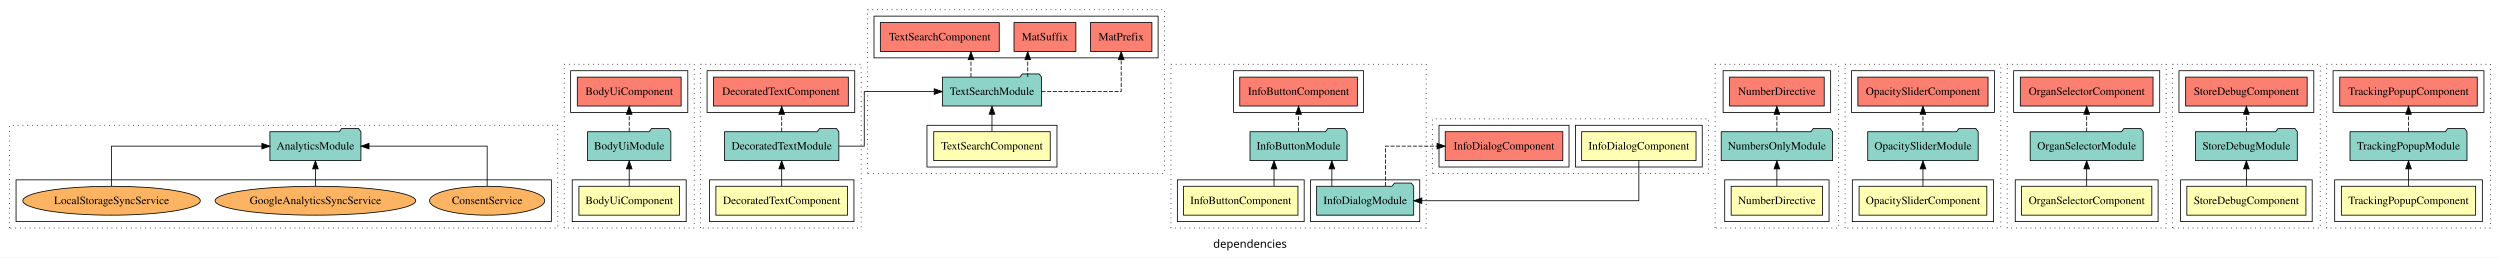
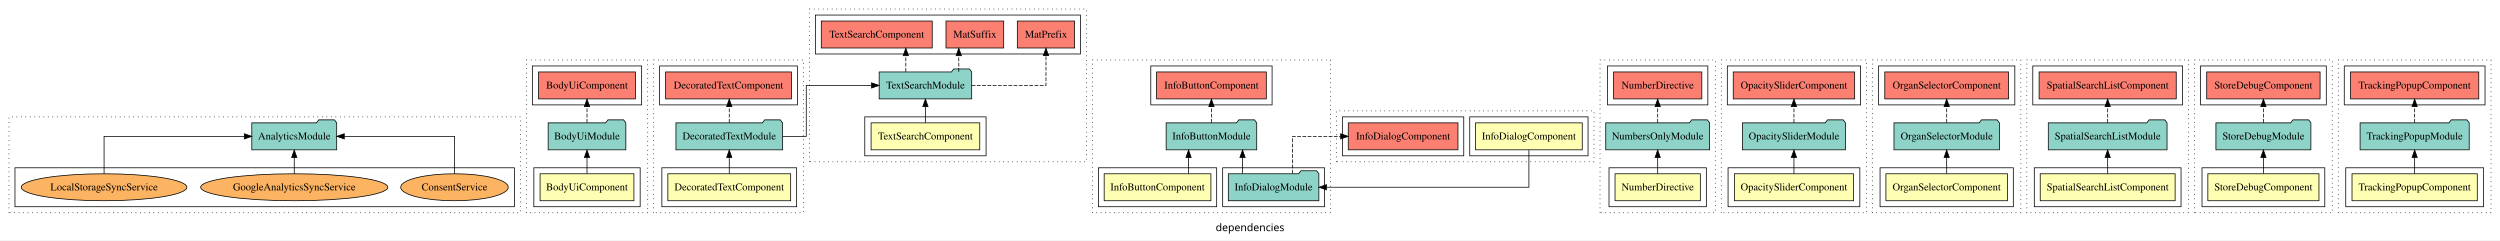
- <svg xmlns="http://www.w3.org/2000/svg" width="3115pt" height="321pt" viewBox="0.00 0.00 3115.00 320.80">
+ <svg xmlns="http://www.w3.org/2000/svg" width="3339pt" height="321pt" viewBox="0.00 0.00 3339.00 320.80">
  <g id="graph0" class="graph" transform="scale(1 1) rotate(0) translate(4 316.8)">
-     <polygon fill="white" stroke="transparent" points="-4,4 -4,-316.8 3111,-316.8 3111,4 -4,4" />
-     <text text-anchor="middle" x="1553.5" y="-8.2" font-family="sans-serif" font-size="14.00">dependencies</text>
+     <polygon fill="white" stroke="transparent" points="-4,4 -4,-316.8 3335,-316.8 3335,4 -4,4" />
+     <text text-anchor="middle" x="1665.5" y="-8.2" font-family="sans-serif" font-size="14.00">dependencies</text>
    <g id="clust1" class="cluster">
      <polygon fill="none" stroke="black" stroke-dasharray="1,5" points="8,-32.8 8,-160.8 691,-160.8 691,-32.8 8,-32.8" />
    </g>
    <g id="clust6" class="cluster">
      <polygon fill="none" stroke="black" points="16,-40.8 16,-92.8 683,-92.8 683,-40.8 16,-40.8" />
    </g>
    <g id="clust7" class="cluster">
      <polygon fill="none" stroke="black" stroke-dasharray="1,5" points="699,-32.8 699,-236.8 861,-236.8 861,-32.8 699,-32.8" />
    </g>
    <g id="clust8" class="cluster">
      <polygon fill="none" stroke="black" points="709,-40.8 709,-92.8 851,-92.8 851,-40.8 709,-40.8" />
    </g>
    <g id="clust11" class="cluster">
      <polygon fill="none" stroke="black" points="707,-176.8 707,-228.8 853,-228.8 853,-176.8 707,-176.8" />
    </g>
    <g id="clust14" class="cluster">
      <polygon fill="none" stroke="black" stroke-dasharray="1,5" points="869,-32.8 869,-236.8 1069,-236.8 1069,-32.8 869,-32.8" />
    </g>
    <g id="clust15" class="cluster">
      <polygon fill="none" stroke="black" points="880,-40.8 880,-92.8 1060,-92.8 1060,-40.8 880,-40.8" />
    </g>
    <g id="clust18" class="cluster">
      <polygon fill="none" stroke="black" points="877,-176.8 877,-228.8 1061,-228.8 1061,-176.8 877,-176.8" />
    </g>
    <g id="clust21" class="cluster">
      <polygon fill="none" stroke="black" stroke-dasharray="1,5" points="1455,-32.8 1455,-236.8 1773,-236.8 1773,-32.8 1455,-32.8" />
    </g>
    <g id="clust22" class="cluster">
      <polygon fill="none" stroke="black" points="1463,-40.8 1463,-92.8 1621,-92.8 1621,-40.8 1463,-40.8" />
    </g>
    <g id="clust24" class="cluster">
      <polygon fill="none" stroke="black" points="1629,-40.8 1629,-92.8 1765,-92.8 1765,-40.8 1629,-40.8" />
    </g>
    <g id="clust25" class="cluster">
      <polygon fill="none" stroke="black" points="1533,-176.8 1533,-228.8 1695,-228.8 1695,-176.8 1533,-176.8" />
    </g>
    <g id="clust28" class="cluster">
      <polygon fill="none" stroke="black" stroke-dasharray="1,5" points="1781,-100.8 1781,-168.8 2125,-168.8 2125,-100.8 1781,-100.8" />
    </g>
    <g id="clust29" class="cluster">
      <polygon fill="none" stroke="black" points="1959,-108.8 1959,-160.8 2117,-160.8 2117,-108.8 1959,-108.8" />
    </g>
    <g id="clust32" class="cluster">
      <polygon fill="none" stroke="black" points="1789,-108.8 1789,-160.8 1951,-160.8 1951,-108.8 1789,-108.8" />
    </g>
    <g id="clust41" class="cluster">
      <polygon fill="none" stroke="black" stroke-dasharray="1,5" points="2133,-32.8 2133,-236.8 2287,-236.8 2287,-32.8 2133,-32.8" />
    </g>
    <g id="clust42" class="cluster">
      <polygon fill="none" stroke="black" points="2145,-40.8 2145,-92.8 2275,-92.8 2275,-40.8 2145,-40.8" />
    </g>
    <g id="clust45" class="cluster">
      <polygon fill="none" stroke="black" points="2143,-176.8 2143,-228.8 2277,-228.8 2277,-176.8 2143,-176.8" />
    </g>
    <g id="clust48" class="cluster">
      <polygon fill="none" stroke="black" stroke-dasharray="1,5" points="2295,-32.8 2295,-236.8 2489,-236.8 2489,-32.8 2295,-32.8" />
    </g>
    <g id="clust49" class="cluster">
      <polygon fill="none" stroke="black" points="2304,-40.8 2304,-92.8 2480,-92.8 2480,-40.8 2304,-40.8" />
    </g>
    <g id="clust52" class="cluster">
      <polygon fill="none" stroke="black" points="2303,-176.8 2303,-228.8 2481,-228.8 2481,-176.8 2303,-176.8" />
    </g>
    <g id="clust55" class="cluster">
      <polygon fill="none" stroke="black" stroke-dasharray="1,5" points="2497,-32.8 2497,-236.8 2695,-236.8 2695,-32.8 2497,-32.8" />
    </g>
    <g id="clust56" class="cluster">
      <polygon fill="none" stroke="black" points="2507,-40.8 2507,-92.8 2685,-92.8 2685,-40.8 2507,-40.8" />
    </g>
    <g id="clust59" class="cluster">
      <polygon fill="none" stroke="black" points="2505,-176.8 2505,-228.8 2687,-228.8 2687,-176.8 2505,-176.8" />
    </g>
    <g id="clust62" class="cluster">
-       <polygon fill="none" stroke="black" stroke-dasharray="1,5" points="2703,-32.8 2703,-236.8 2887,-236.8 2887,-32.8 2703,-32.8" />
+       <polygon fill="none" stroke="black" stroke-dasharray="1,5" points="2703,-32.8 2703,-236.8 2919,-236.8 2919,-32.8 2703,-32.8" />
    </g>
    <g id="clust63" class="cluster">
-       <polygon fill="none" stroke="black" points="2713,-40.8 2713,-92.8 2877,-92.8 2877,-40.8 2713,-40.8" />
+       <polygon fill="none" stroke="black" points="2713,-40.8 2713,-92.8 2909,-92.8 2909,-40.8 2713,-40.8" />
    </g>
    <g id="clust66" class="cluster">
-       <polygon fill="none" stroke="black" points="2711,-176.8 2711,-228.8 2879,-228.8 2879,-176.8 2711,-176.8" />
+       <polygon fill="none" stroke="black" points="2711,-176.8 2711,-228.8 2911,-228.8 2911,-176.8 2711,-176.8" />
    </g>
    <g id="clust69" class="cluster">
+       <polygon fill="none" stroke="black" stroke-dasharray="1,5" points="2927,-32.8 2927,-236.8 3111,-236.8 3111,-32.8 2927,-32.8" />
+     </g>
+     <g id="clust70" class="cluster">
+       <polygon fill="none" stroke="black" points="2937,-40.8 2937,-92.8 3101,-92.8 3101,-40.8 2937,-40.8" />
+     </g>
+     <g id="clust73" class="cluster">
+       <polygon fill="none" stroke="black" points="2935,-176.8 2935,-228.8 3103,-228.8 3103,-176.8 2935,-176.8" />
+     </g>
+     <g id="clust76" class="cluster">
      <polygon fill="none" stroke="black" stroke-dasharray="1,5" points="1077,-100.8 1077,-304.8 1447,-304.8 1447,-100.8 1077,-100.8" />
    </g>
-     <g id="clust70" class="cluster">
+     <g id="clust77" class="cluster">
      <polygon fill="none" stroke="black" points="1151,-108.8 1151,-160.8 1313,-160.8 1313,-108.8 1151,-108.8" />
    </g>
-     <g id="clust73" class="cluster">
+     <g id="clust80" class="cluster">
      <polygon fill="none" stroke="black" points="1085,-244.8 1085,-296.8 1439,-296.8 1439,-244.8 1085,-244.8" />
    </g>
-     <g id="clust76" class="cluster">
-       <polygon fill="none" stroke="black" stroke-dasharray="1,5" points="2895,-32.8 2895,-236.8 3099,-236.8 3099,-32.8 2895,-32.8" />
-     </g>
-     <g id="clust77" class="cluster">
-       <polygon fill="none" stroke="black" points="2905,-40.8 2905,-92.8 3089,-92.8 3089,-40.8 2905,-40.8" />
-     </g>
-     <g id="clust80" class="cluster">
-       <polygon fill="none" stroke="black" points="2903,-176.8 2903,-228.8 3091,-228.8 3091,-176.8 2903,-176.8" />
+     <g id="clust83" class="cluster">
+       <polygon fill="none" stroke="black" stroke-dasharray="1,5" points="3119,-32.8 3119,-236.8 3323,-236.8 3323,-32.8 3119,-32.8" />
+     </g>
+     <g id="clust84" class="cluster">
+       <polygon fill="none" stroke="black" points="3129,-40.8 3129,-92.8 3313,-92.8 3313,-40.8 3129,-40.8" />
+     </g>
+     <g id="clust87" class="cluster">
+       <polygon fill="none" stroke="black" points="3127,-176.8 3127,-228.8 3315,-228.8 3315,-176.8 3127,-176.8" />
    </g>
    <g id="node1" class="node">
      <ellipse fill="#fdb462" stroke="black" cx="603" cy="-66.8" rx="71.79" ry="18" />
      <text text-anchor="middle" x="603" y="-62.6" font-family="Times,serif" font-size="14.00">ConsentService</text>
    </g>
    <g id="node4" class="node">
      <polygon fill="#8dd3c7" stroke="black" points="445.7,-152.8 442.7,-156.8 421.7,-156.8 418.7,-152.8 332.3,-152.8 332.3,-116.8 445.7,-116.8 445.7,-152.8" />
      <text text-anchor="middle" x="389" y="-130.6" font-family="Times,serif" font-size="14.00">AnalyticsModule</text>
    </g>
    <g id="edge1" class="edge">
      <path fill="none" stroke="black" d="M603,-85.02C603,-105.17 603,-134.8 603,-134.8 603,-134.8 455.79,-134.8 455.79,-134.8" />
      <polygon fill="black" stroke="black" points="455.79,-131.3 445.79,-134.8 455.79,-138.3 455.79,-131.3" />
    </g>
    <g id="node2" class="node">
      <ellipse fill="#fdb462" stroke="black" cx="389" cy="-66.8" rx="124.98" ry="18" />
      <text text-anchor="middle" x="389" y="-62.6" font-family="Times,serif" font-size="14.00">GoogleAnalyticsSyncService</text>
    </g>
    <g id="edge2" class="edge">
      <path fill="none" stroke="black" d="M389,-85.02C389,-85.02 389,-106.53 389,-106.53" />
      <polygon fill="black" stroke="black" points="385.5,-106.53 389,-116.53 392.5,-106.53 385.5,-106.53" />
    </g>
    <g id="node3" class="node">
      <ellipse fill="#fdb462" stroke="black" cx="135" cy="-66.8" rx="110.57" ry="18" />
      <text text-anchor="middle" x="135" y="-62.6" font-family="Times,serif" font-size="14.00">LocalStorageSyncService</text>
    </g>
    <g id="edge3" class="edge">
      <path fill="none" stroke="black" d="M135,-85.02C135,-105.17 135,-134.8 135,-134.8 135,-134.8 322.31,-134.8 322.31,-134.8" />
      <polygon fill="black" stroke="black" points="322.31,-138.3 332.31,-134.8 322.31,-131.3 322.31,-138.3" />
    </g>
    <g id="node5" class="node">
      <polygon fill="#ffffb3" stroke="black" points="842.67,-84.8 717.33,-84.8 717.33,-48.8 842.67,-48.8 842.67,-84.8" />
      <text text-anchor="middle" x="780" y="-62.6" font-family="Times,serif" font-size="14.00">BodyUiComponent</text>
    </g>
    <g id="node6" class="node">
      <polygon fill="#8dd3c7" stroke="black" points="831.88,-152.8 828.88,-156.8 807.88,-156.8 804.88,-152.8 728.12,-152.8 728.12,-116.8 831.88,-116.8 831.88,-152.8" />
      <text text-anchor="middle" x="780" y="-130.6" font-family="Times,serif" font-size="14.00">BodyUiModule</text>
    </g>
    <g id="edge4" class="edge">
      <path fill="none" stroke="black" d="M780,-85.02C780,-85.02 780,-106.53 780,-106.53" />
      <polygon fill="black" stroke="black" points="776.5,-106.53 780,-116.53 783.5,-106.53 776.5,-106.53" />
    </g>
    <g id="node7" class="node">
      <polygon fill="#fb8072" stroke="black" points="844.67,-220.8 715.33,-220.8 715.33,-184.8 844.67,-184.8 844.67,-220.8" />
      <text text-anchor="middle" x="780" y="-198.6" font-family="Times,serif" font-size="14.00">BodyUiComponent </text>
    </g>
    <g id="edge5" class="edge">
      <path fill="none" stroke="black" stroke-dasharray="5,2" d="M780,-153.02C780,-153.02 780,-174.53 780,-174.53" />
      <polygon fill="black" stroke="black" points="776.5,-174.53 780,-184.53 783.5,-174.53 776.5,-174.53" />
    </g>
    <g id="node8" class="node">
      <polygon fill="#ffffb3" stroke="black" points="1052.01,-84.8 887.99,-84.8 887.99,-48.8 1052.01,-48.8 1052.01,-84.8" />
      <text text-anchor="middle" x="970" y="-62.6" font-family="Times,serif" font-size="14.00">DecoratedTextComponent</text>
    </g>
    <g id="node9" class="node">
      <polygon fill="#8dd3c7" stroke="black" points="1041.22,-152.8 1038.22,-156.8 1017.22,-156.8 1014.22,-152.8 898.78,-152.8 898.78,-116.8 1041.22,-116.8 1041.22,-152.8" />
      <text text-anchor="middle" x="970" y="-130.6" font-family="Times,serif" font-size="14.00">DecoratedTextModule</text>
    </g>
    <g id="edge6" class="edge">
      <path fill="none" stroke="black" d="M970,-85.02C970,-85.02 970,-106.53 970,-106.53" />
      <polygon fill="black" stroke="black" points="966.5,-106.53 970,-116.53 973.5,-106.53 966.5,-106.53" />
    </g>
    <g id="node10" class="node">
      <polygon fill="#fb8072" stroke="black" points="1053.01,-220.8 884.99,-220.8 884.99,-184.8 1053.01,-184.8 1053.01,-220.8" />
      <text text-anchor="middle" x="969" y="-198.6" font-family="Times,serif" font-size="14.00">DecoratedTextComponent </text>
    </g>
    <g id="edge7" class="edge">
      <path fill="none" stroke="black" stroke-dasharray="5,2" d="M970,-153.02C970,-153.02 970,-174.53 970,-174.53" />
      <polygon fill="black" stroke="black" points="966.5,-174.53 970,-184.53 973.5,-174.53 966.5,-174.53" />
    </g>
-     <g id="node30" class="node">
+     <g id="node33" class="node">
      <polygon fill="#8dd3c7" stroke="black" points="1293.79,-220.8 1290.79,-224.8 1269.79,-224.8 1266.79,-220.8 1170.21,-220.8 1170.21,-184.8 1293.79,-184.8 1293.79,-220.8" />
      <text text-anchor="middle" x="1232" y="-198.6" font-family="Times,serif" font-size="14.00">TextSearchModule</text>
    </g>
-     <g id="edge22" class="edge">
+     <g id="edge24" class="edge">
      <path fill="none" stroke="black" d="M1041.44,-134.8C1058.99,-134.8 1072.86,-134.8 1072.86,-134.8 1072.86,-134.8 1072.86,-202.8 1072.86,-202.8 1072.86,-202.8 1160.02,-202.8 1160.02,-202.8" />
      <polygon fill="black" stroke="black" points="1160.02,-206.3 1170.02,-202.8 1160.02,-199.3 1160.02,-206.3" />
    </g>
    <g id="node11" class="node">
      <polygon fill="#ffffb3" stroke="black" points="1613.27,-84.8 1470.73,-84.8 1470.73,-48.8 1613.27,-48.8 1613.27,-84.8" />
      <text text-anchor="middle" x="1542" y="-62.6" font-family="Times,serif" font-size="14.00">InfoButtonComponent</text>
    </g>
    <g id="node12" class="node">
      <polygon fill="#8dd3c7" stroke="black" points="1674.49,-152.8 1671.49,-156.8 1650.49,-156.8 1647.49,-152.8 1553.51,-152.8 1553.51,-116.8 1674.49,-116.8 1674.49,-152.8" />
      <text text-anchor="middle" x="1614" y="-130.6" font-family="Times,serif" font-size="14.00">InfoButtonModule</text>
    </g>
    <g id="edge8" class="edge">
      <path fill="none" stroke="black" d="M1583.45,-85.02C1583.45,-85.02 1583.45,-106.53 1583.45,-106.53" />
      <polygon fill="black" stroke="black" points="1579.95,-106.53 1583.45,-116.53 1586.95,-106.53 1579.95,-106.53" />
    </g>
    <g id="node14" class="node">
      <polygon fill="#fb8072" stroke="black" points="1687.27,-220.8 1540.73,-220.8 1540.73,-184.8 1687.27,-184.8 1687.27,-220.8" />
      <text text-anchor="middle" x="1614" y="-198.6" font-family="Times,serif" font-size="14.00">InfoButtonComponent </text>
    </g>
    <g id="edge10" class="edge">
      <path fill="none" stroke="black" stroke-dasharray="5,2" d="M1614,-153.02C1614,-153.02 1614,-174.53 1614,-174.53" />
      <polygon fill="black" stroke="black" points="1610.5,-174.53 1614,-184.53 1617.5,-174.53 1610.5,-174.53" />
    </g>
    <g id="node13" class="node">
      <polygon fill="#8dd3c7" stroke="black" points="1757.47,-84.8 1754.47,-88.8 1733.47,-88.8 1730.47,-84.8 1636.53,-84.8 1636.53,-48.8 1757.47,-48.8 1757.47,-84.8" />
      <text text-anchor="middle" x="1697" y="-62.6" font-family="Times,serif" font-size="14.00">InfoDialogModule</text>
    </g>
    <g id="edge9" class="edge">
      <path fill="none" stroke="black" d="M1655.5,-85.02C1655.5,-85.02 1655.5,-106.53 1655.5,-106.53" />
      <polygon fill="black" stroke="black" points="1652,-106.53 1655.5,-116.53 1659,-106.53 1652,-106.53" />
    </g>
    <g id="node16" class="node">
      <polygon fill="#fb8072" stroke="black" points="1943.26,-152.8 1796.74,-152.8 1796.74,-116.8 1943.26,-116.8 1943.26,-152.8" />
      <text text-anchor="middle" x="1870" y="-130.6" font-family="Times,serif" font-size="14.00">InfoDialogComponent </text>
    </g>
    <g id="edge12" class="edge">
      <path fill="none" stroke="black" stroke-dasharray="5,2" d="M1722.31,-85.02C1722.31,-105.17 1722.31,-134.8 1722.31,-134.8 1722.31,-134.8 1786.59,-134.8 1786.59,-134.8" />
      <polygon fill="black" stroke="black" points="1786.59,-138.3 1796.59,-134.8 1786.59,-131.3 1786.59,-138.3" />
    </g>
    <g id="node15" class="node">
      <polygon fill="#ffffb3" stroke="black" points="2109.26,-152.8 1966.74,-152.8 1966.74,-116.8 2109.26,-116.8 2109.26,-152.8" />
      <text text-anchor="middle" x="2038" y="-130.6" font-family="Times,serif" font-size="14.00">InfoDialogComponent</text>
    </g>
    <g id="edge11" class="edge">
      <path fill="none" stroke="black" d="M2038,-116.58C2038,-96.43 2038,-66.8 2038,-66.8 2038,-66.8 1767.57,-66.8 1767.57,-66.8" />
      <polygon fill="black" stroke="black" points="1767.57,-63.3 1757.57,-66.8 1767.57,-70.3 1767.57,-63.3" />
    </g>
    <g id="node17" class="node">
      <polygon fill="#ffffb3" stroke="black" points="2266.96,-84.8 2153.04,-84.8 2153.04,-48.8 2266.96,-48.8 2266.96,-84.8" />
      <text text-anchor="middle" x="2210" y="-62.6" font-family="Times,serif" font-size="14.00">NumberDirective</text>
    </g>
    <g id="node18" class="node">
      <polygon fill="#8dd3c7" stroke="black" points="2279.36,-152.8 2276.36,-156.8 2255.36,-156.8 2252.36,-152.8 2140.64,-152.8 2140.64,-116.8 2279.36,-116.8 2279.36,-152.8" />
      <text text-anchor="middle" x="2210" y="-130.6" font-family="Times,serif" font-size="14.00">NumbersOnlyModule</text>
    </g>
    <g id="edge13" class="edge">
      <path fill="none" stroke="black" d="M2210,-85.02C2210,-85.02 2210,-106.53 2210,-106.53" />
      <polygon fill="black" stroke="black" points="2206.5,-106.53 2210,-116.53 2213.5,-106.53 2206.5,-106.53" />
    </g>
    <g id="node19" class="node">
      <polygon fill="#fb8072" stroke="black" points="2268.96,-220.8 2151.04,-220.8 2151.04,-184.8 2268.96,-184.8 2268.96,-220.8" />
      <text text-anchor="middle" x="2210" y="-198.6" font-family="Times,serif" font-size="14.00">NumberDirective </text>
    </g>
    <g id="edge14" class="edge">
      <path fill="none" stroke="black" stroke-dasharray="5,2" d="M2210,-153.02C2210,-153.02 2210,-174.53 2210,-174.53" />
      <polygon fill="black" stroke="black" points="2206.5,-174.53 2210,-184.53 2213.5,-174.53 2206.5,-174.53" />
    </g>
    <g id="node20" class="node">
      <polygon fill="#ffffb3" stroke="black" points="2471.59,-84.8 2312.41,-84.8 2312.41,-48.8 2471.59,-48.8 2471.59,-84.8" />
      <text text-anchor="middle" x="2392" y="-62.6" font-family="Times,serif" font-size="14.00">OpacitySliderComponent</text>
    </g>
    <g id="node21" class="node">
      <polygon fill="#8dd3c7" stroke="black" points="2460.81,-152.8 2457.81,-156.8 2436.81,-156.8 2433.81,-152.8 2323.19,-152.8 2323.19,-116.8 2460.81,-116.8 2460.81,-152.8" />
      <text text-anchor="middle" x="2392" y="-130.6" font-family="Times,serif" font-size="14.00">OpacitySliderModule</text>
    </g>
    <g id="edge15" class="edge">
      <path fill="none" stroke="black" d="M2392,-85.02C2392,-85.02 2392,-106.53 2392,-106.53" />
      <polygon fill="black" stroke="black" points="2388.5,-106.53 2392,-116.53 2395.5,-106.53 2388.5,-106.53" />
    </g>
    <g id="node22" class="node">
      <polygon fill="#fb8072" stroke="black" points="2473.09,-220.8 2310.91,-220.8 2310.91,-184.8 2473.09,-184.8 2473.09,-220.8" />
      <text text-anchor="middle" x="2392" y="-198.6" font-family="Times,serif" font-size="14.00">OpacitySliderComponent </text>
    </g>
    <g id="edge16" class="edge">
      <path fill="none" stroke="black" stroke-dasharray="5,2" d="M2392,-153.02C2392,-153.02 2392,-174.53 2392,-174.53" />
      <polygon fill="black" stroke="black" points="2388.5,-174.53 2392,-184.53 2395.5,-174.53 2388.5,-174.53" />
    </g>
    <g id="node23" class="node">
      <polygon fill="#ffffb3" stroke="black" points="2677.18,-84.8 2514.82,-84.8 2514.82,-48.8 2677.18,-48.8 2677.18,-84.8" />
      <text text-anchor="middle" x="2596" y="-62.6" font-family="Times,serif" font-size="14.00">OrganSelectorComponent</text>
    </g>
    <g id="node24" class="node">
      <polygon fill="#8dd3c7" stroke="black" points="2666.4,-152.8 2663.4,-156.8 2642.4,-156.8 2639.4,-152.8 2525.6,-152.8 2525.6,-116.8 2666.4,-116.8 2666.4,-152.8" />
      <text text-anchor="middle" x="2596" y="-130.6" font-family="Times,serif" font-size="14.00">OrganSelectorModule</text>
    </g>
    <g id="edge17" class="edge">
      <path fill="none" stroke="black" d="M2596,-85.02C2596,-85.02 2596,-106.53 2596,-106.53" />
      <polygon fill="black" stroke="black" points="2592.5,-106.53 2596,-116.53 2599.5,-106.53 2592.5,-106.53" />
    </g>
    <g id="node25" class="node">
      <polygon fill="#fb8072" stroke="black" points="2678.68,-220.8 2513.32,-220.8 2513.32,-184.8 2678.68,-184.8 2678.68,-220.8" />
      <text text-anchor="middle" x="2596" y="-198.6" font-family="Times,serif" font-size="14.00">OrganSelectorComponent </text>
    </g>
    <g id="edge18" class="edge">
      <path fill="none" stroke="black" stroke-dasharray="5,2" d="M2596,-153.02C2596,-153.02 2596,-174.53 2596,-174.53" />
      <polygon fill="black" stroke="black" points="2592.5,-174.53 2596,-184.53 2599.5,-174.53 2592.5,-174.53" />
    </g>
    <g id="node26" class="node">
-       <polygon fill="#ffffb3" stroke="black" points="2869.2,-84.8 2720.8,-84.8 2720.8,-48.8 2869.2,-48.8 2869.2,-84.8" />
-       <text text-anchor="middle" x="2795" y="-62.6" font-family="Times,serif" font-size="14.00">StoreDebugComponent</text>
+       <polygon fill="#ffffb3" stroke="black" points="2901.08,-84.8 2720.92,-84.8 2720.92,-48.8 2901.08,-48.8 2901.08,-84.8" />
+       <text text-anchor="middle" x="2811" y="-62.6" font-family="Times,serif" font-size="14.00">SpatialSearchListComponent</text>
    </g>
    <g id="node27" class="node">
-       <polygon fill="#8dd3c7" stroke="black" points="2858.42,-152.8 2855.42,-156.8 2834.42,-156.8 2831.42,-152.8 2731.58,-152.8 2731.58,-116.8 2858.42,-116.8 2858.42,-152.8" />
-       <text text-anchor="middle" x="2795" y="-130.6" font-family="Times,serif" font-size="14.00">StoreDebugModule</text>
+       <polygon fill="#8dd3c7" stroke="black" points="2890.3,-152.8 2887.3,-156.8 2866.3,-156.8 2863.3,-152.8 2731.7,-152.8 2731.7,-116.8 2890.3,-116.8 2890.3,-152.8" />
+       <text text-anchor="middle" x="2811" y="-130.6" font-family="Times,serif" font-size="14.00">SpatialSearchListModule</text>
    </g>
    <g id="edge19" class="edge">
-       <path fill="none" stroke="black" d="M2795,-85.02C2795,-85.02 2795,-106.53 2795,-106.53" />
-       <polygon fill="black" stroke="black" points="2791.5,-106.53 2795,-116.53 2798.5,-106.53 2791.5,-106.53" />
+       <path fill="none" stroke="black" d="M2811,-85.02C2811,-85.02 2811,-106.53 2811,-106.53" />
+       <polygon fill="black" stroke="black" points="2807.5,-106.53 2811,-116.53 2814.5,-106.53 2807.5,-106.53" />
    </g>
    <g id="node28" class="node">
-       <polygon fill="#fb8072" stroke="black" points="2870.7,-220.8 2719.3,-220.8 2719.3,-184.8 2870.7,-184.8 2870.7,-220.8" />
-       <text text-anchor="middle" x="2795" y="-198.6" font-family="Times,serif" font-size="14.00">StoreDebugComponent </text>
+       <polygon fill="#fb8072" stroke="black" points="2902.58,-220.8 2719.42,-220.8 2719.42,-184.8 2902.58,-184.8 2902.58,-220.8" />
+       <text text-anchor="middle" x="2811" y="-198.6" font-family="Times,serif" font-size="14.00">SpatialSearchListComponent </text>
    </g>
    <g id="edge20" class="edge">
-       <path fill="none" stroke="black" stroke-dasharray="5,2" d="M2795,-153.02C2795,-153.02 2795,-174.53 2795,-174.53" />
-       <polygon fill="black" stroke="black" points="2791.5,-174.53 2795,-184.53 2798.5,-174.53 2791.5,-174.53" />
+       <path fill="none" stroke="black" stroke-dasharray="5,2" d="M2811,-153.02C2811,-153.02 2811,-174.53 2811,-174.53" />
+       <polygon fill="black" stroke="black" points="2807.5,-174.53 2811,-184.53 2814.5,-174.53 2807.5,-174.53" />
    </g>
    <g id="node29" class="node">
+       <polygon fill="#ffffb3" stroke="black" points="3093.2,-84.8 2944.8,-84.8 2944.8,-48.8 3093.2,-48.8 3093.2,-84.8" />
+       <text text-anchor="middle" x="3019" y="-62.6" font-family="Times,serif" font-size="14.00">StoreDebugComponent</text>
+     </g>
+     <g id="node30" class="node">
+       <polygon fill="#8dd3c7" stroke="black" points="3082.42,-152.8 3079.42,-156.8 3058.42,-156.8 3055.42,-152.8 2955.58,-152.8 2955.58,-116.8 3082.42,-116.8 3082.42,-152.8" />
+       <text text-anchor="middle" x="3019" y="-130.6" font-family="Times,serif" font-size="14.00">StoreDebugModule</text>
+     </g>
+     <g id="edge21" class="edge">
+       <path fill="none" stroke="black" d="M3019,-85.02C3019,-85.02 3019,-106.53 3019,-106.53" />
+       <polygon fill="black" stroke="black" points="3015.5,-106.53 3019,-116.53 3022.5,-106.53 3015.5,-106.53" />
+     </g>
+     <g id="node31" class="node">
+       <polygon fill="#fb8072" stroke="black" points="3094.7,-220.8 2943.3,-220.8 2943.3,-184.8 3094.7,-184.8 3094.7,-220.8" />
+       <text text-anchor="middle" x="3019" y="-198.6" font-family="Times,serif" font-size="14.00">StoreDebugComponent </text>
+     </g>
+     <g id="edge22" class="edge">
+       <path fill="none" stroke="black" stroke-dasharray="5,2" d="M3019,-153.02C3019,-153.02 3019,-174.53 3019,-174.53" />
+       <polygon fill="black" stroke="black" points="3015.5,-174.53 3019,-184.53 3022.5,-174.53 3015.5,-174.53" />
+     </g>
+     <g id="node32" class="node">
      <polygon fill="#ffffb3" stroke="black" points="1304.58,-152.8 1159.42,-152.8 1159.42,-116.8 1304.58,-116.8 1304.58,-152.8" />
      <text text-anchor="middle" x="1232" y="-130.6" font-family="Times,serif" font-size="14.00">TextSearchComponent</text>
    </g>
-     <g id="edge21" class="edge">
+     <g id="edge23" class="edge">
      <path fill="none" stroke="black" d="M1232,-153.02C1232,-153.02 1232,-174.53 1232,-174.53" />
      <polygon fill="black" stroke="black" points="1228.5,-174.53 1232,-184.53 1235.5,-174.53 1228.5,-174.53" />
    </g>
-     <g id="node31" class="node">
+     <g id="node34" class="node">
      <polygon fill="#fb8072" stroke="black" points="1431.26,-288.8 1354.74,-288.8 1354.74,-252.8 1431.26,-252.8 1431.26,-288.8" />
      <text text-anchor="middle" x="1393" y="-266.6" font-family="Times,serif" font-size="14.00">MatPrefix </text>
    </g>
-     <g id="edge23" class="edge">
+     <g id="edge25" class="edge">
      <path fill="none" stroke="black" stroke-dasharray="5,2" d="M1293.79,-202.8C1339.19,-202.8 1393,-202.8 1393,-202.8 1393,-202.8 1393,-242.58 1393,-242.58" />
      <polygon fill="black" stroke="black" points="1389.5,-242.58 1393,-252.58 1396.5,-242.58 1389.5,-242.58" />
    </g>
-     <g id="node32" class="node">
+     <g id="node35" class="node">
      <polygon fill="#fb8072" stroke="black" points="1336.54,-288.8 1259.46,-288.8 1259.46,-252.8 1336.54,-252.8 1336.54,-288.8" />
      <text text-anchor="middle" x="1298" y="-266.6" font-family="Times,serif" font-size="14.00">MatSuffix </text>
    </g>
-     <g id="edge24" class="edge">
+     <g id="edge26" class="edge">
      <path fill="none" stroke="black" stroke-dasharray="5,2" d="M1276.56,-221.02C1276.56,-221.02 1276.56,-242.53 1276.56,-242.53" />
      <polygon fill="black" stroke="black" points="1273.06,-242.53 1276.56,-252.53 1280.06,-242.53 1273.06,-242.53" />
    </g>
-     <g id="node33" class="node">
+     <g id="node36" class="node">
      <polygon fill="#fb8072" stroke="black" points="1241.08,-288.8 1092.92,-288.8 1092.92,-252.8 1241.08,-252.8 1241.08,-288.8" />
      <text text-anchor="middle" x="1167" y="-266.6" font-family="Times,serif" font-size="14.00">TextSearchComponent </text>
    </g>
-     <g id="edge25" class="edge">
+     <g id="edge27" class="edge">
      <path fill="none" stroke="black" stroke-dasharray="5,2" d="M1205.82,-221.02C1205.82,-221.02 1205.82,-242.53 1205.82,-242.53" />
      <polygon fill="black" stroke="black" points="1202.32,-242.53 1205.82,-252.53 1209.32,-242.53 1202.32,-242.53" />
    </g>
-     <g id="node34" class="node">
-       <polygon fill="#ffffb3" stroke="black" points="3080.65,-84.8 2913.35,-84.8 2913.35,-48.8 3080.65,-48.8 3080.65,-84.8" />
-       <text text-anchor="middle" x="2997" y="-62.6" font-family="Times,serif" font-size="14.00">TrackingPopupComponent</text>
-     </g>
-     <g id="node35" class="node">
-       <polygon fill="#8dd3c7" stroke="black" points="3069.87,-152.8 3066.87,-156.8 3045.87,-156.8 3042.87,-152.8 2924.13,-152.8 2924.13,-116.8 3069.87,-116.8 3069.87,-152.8" />
-       <text text-anchor="middle" x="2997" y="-130.6" font-family="Times,serif" font-size="14.00">TrackingPopupModule</text>
-     </g>
-     <g id="edge26" class="edge">
-       <path fill="none" stroke="black" d="M2997,-85.02C2997,-85.02 2997,-106.53 2997,-106.53" />
-       <polygon fill="black" stroke="black" points="2993.5,-106.53 2997,-116.53 3000.5,-106.53 2993.5,-106.53" />
-     </g>
-     <g id="node36" class="node">
-       <polygon fill="#fb8072" stroke="black" points="3082.65,-220.8 2911.35,-220.8 2911.35,-184.8 3082.65,-184.8 3082.65,-220.8" />
-       <text text-anchor="middle" x="2997" y="-198.6" font-family="Times,serif" font-size="14.00">TrackingPopupComponent </text>
-     </g>
-     <g id="edge27" class="edge">
-       <path fill="none" stroke="black" stroke-dasharray="5,2" d="M2997,-153.02C2997,-153.02 2997,-174.53 2997,-174.53" />
-       <polygon fill="black" stroke="black" points="2993.5,-174.53 2997,-184.53 3000.5,-174.53 2993.5,-174.53" />
+     <g id="node37" class="node">
+       <polygon fill="#ffffb3" stroke="black" points="3304.65,-84.8 3137.35,-84.8 3137.35,-48.8 3304.65,-48.8 3304.65,-84.8" />
+       <text text-anchor="middle" x="3221" y="-62.6" font-family="Times,serif" font-size="14.00">TrackingPopupComponent</text>
+     </g>
+     <g id="node38" class="node">
+       <polygon fill="#8dd3c7" stroke="black" points="3293.87,-152.8 3290.87,-156.8 3269.87,-156.8 3266.87,-152.8 3148.13,-152.8 3148.13,-116.8 3293.87,-116.8 3293.87,-152.8" />
+       <text text-anchor="middle" x="3221" y="-130.6" font-family="Times,serif" font-size="14.00">TrackingPopupModule</text>
+     </g>
+     <g id="edge28" class="edge">
+       <path fill="none" stroke="black" d="M3221,-85.02C3221,-85.02 3221,-106.53 3221,-106.53" />
+       <polygon fill="black" stroke="black" points="3217.5,-106.53 3221,-116.53 3224.5,-106.53 3217.5,-106.53" />
+     </g>
+     <g id="node39" class="node">
+       <polygon fill="#fb8072" stroke="black" points="3306.65,-220.8 3135.35,-220.8 3135.35,-184.8 3306.65,-184.8 3306.65,-220.8" />
+       <text text-anchor="middle" x="3221" y="-198.6" font-family="Times,serif" font-size="14.00">TrackingPopupComponent </text>
+     </g>
+     <g id="edge29" class="edge">
+       <path fill="none" stroke="black" stroke-dasharray="5,2" d="M3221,-153.02C3221,-153.02 3221,-174.53 3221,-174.53" />
+       <polygon fill="black" stroke="black" points="3217.5,-174.53 3221,-184.53 3224.5,-174.53 3217.5,-174.53" />
    </g>
  </g>
</svg>
